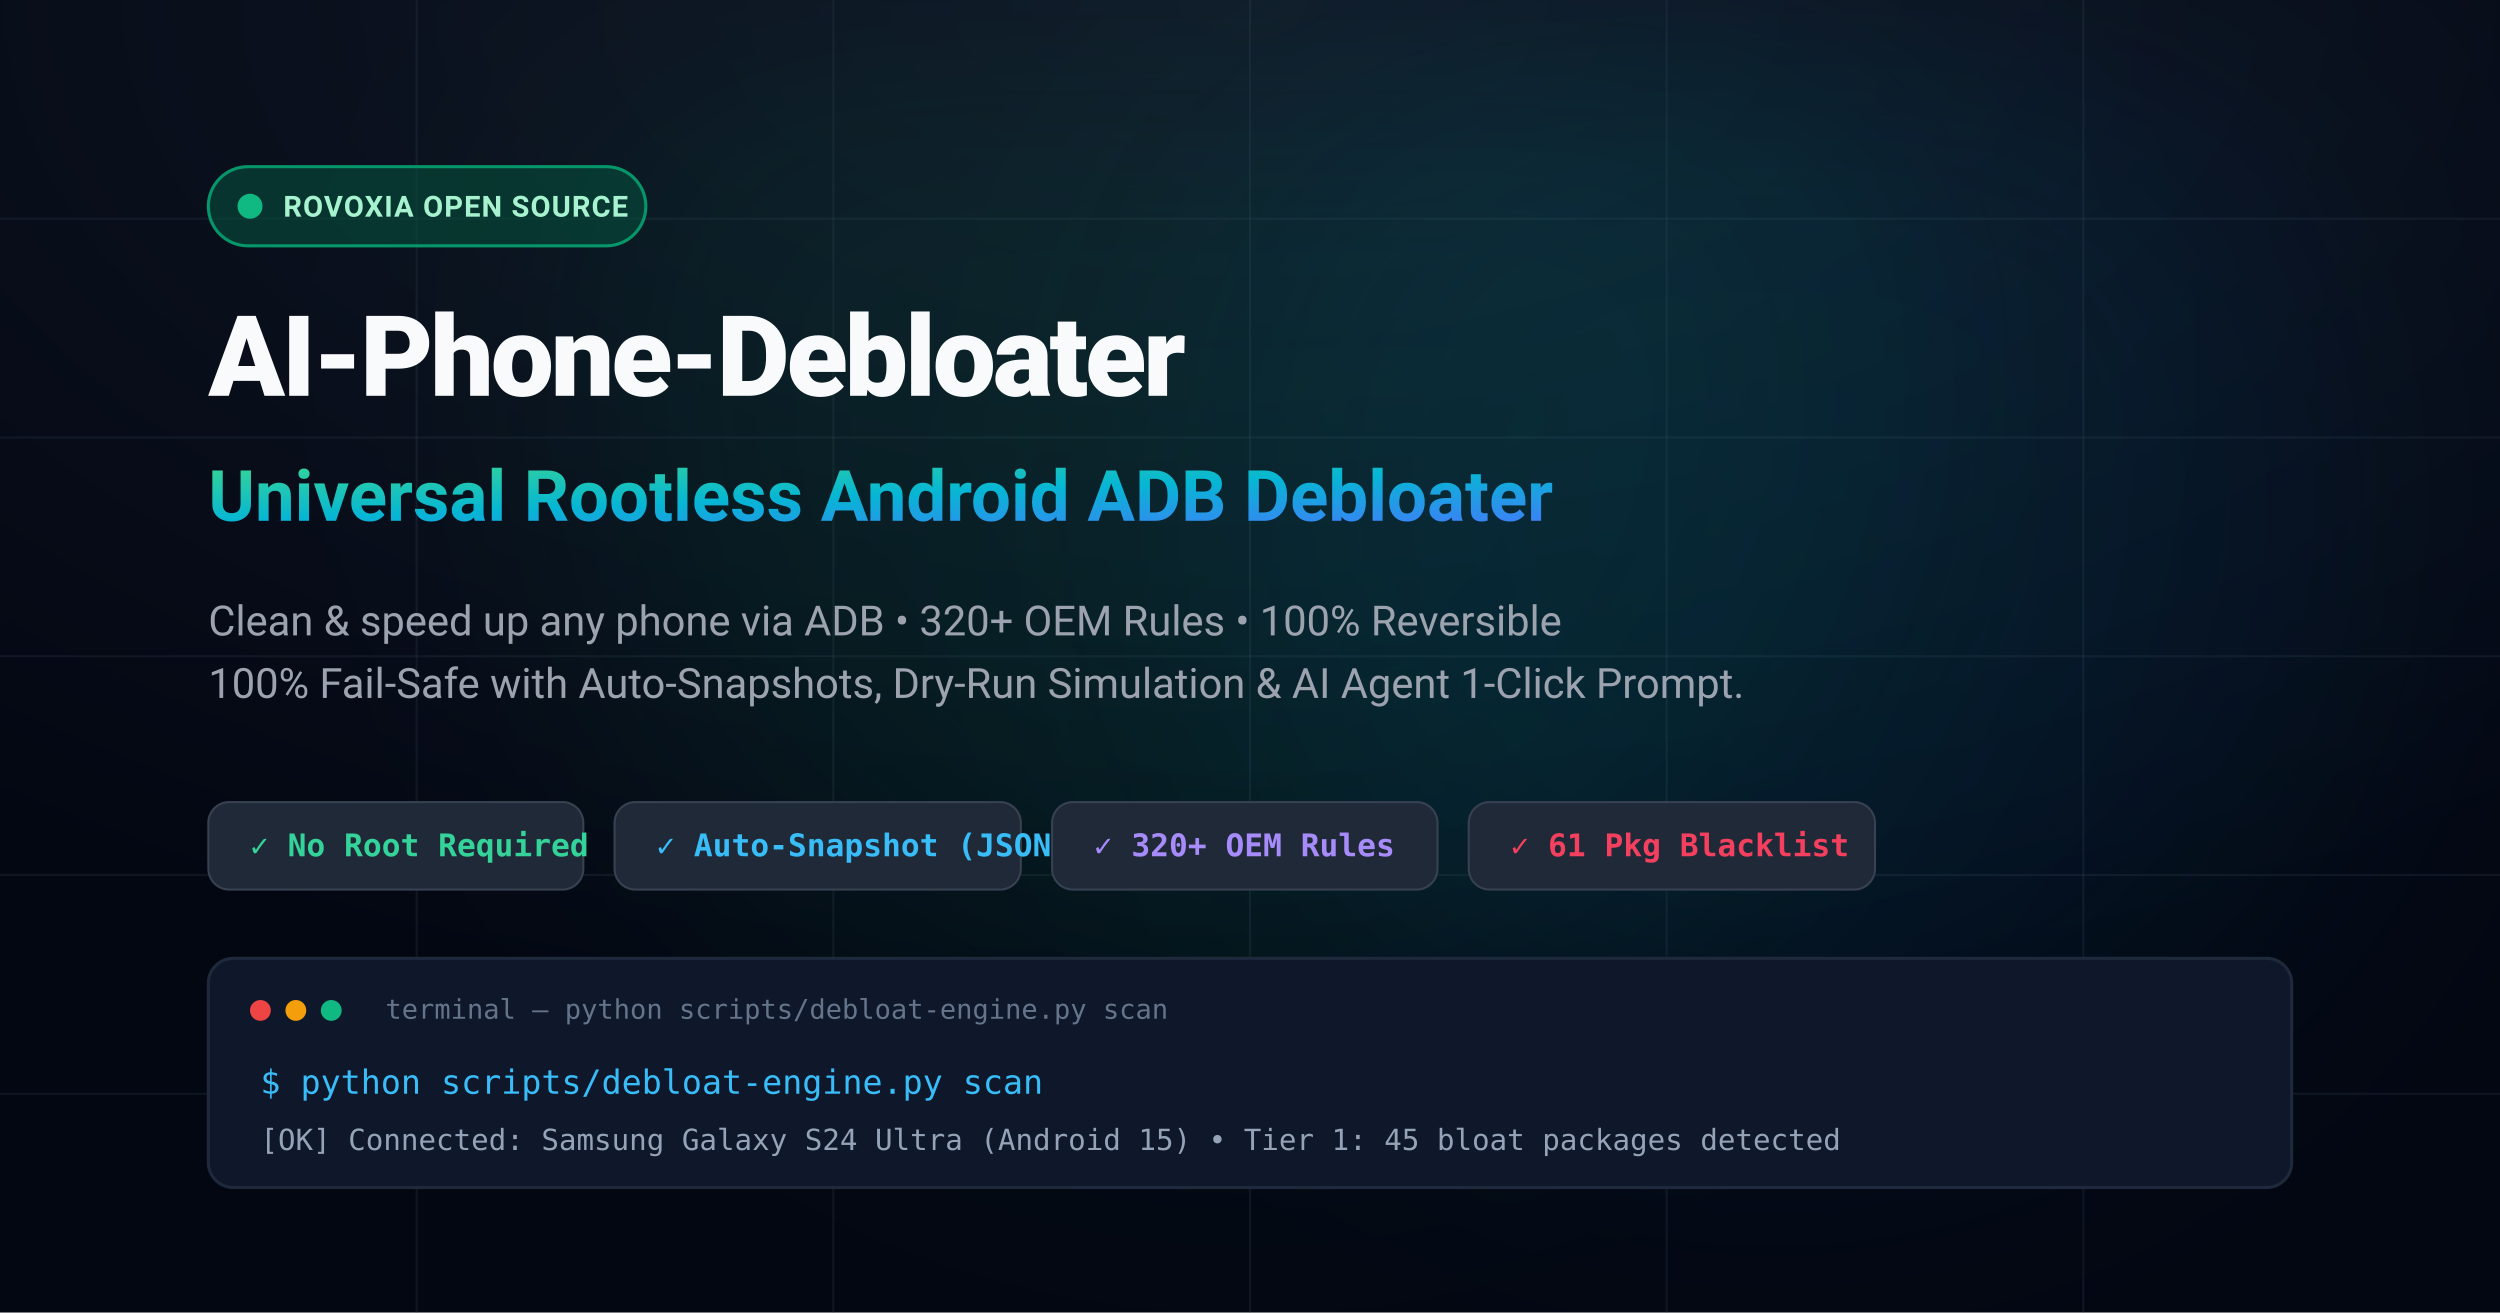
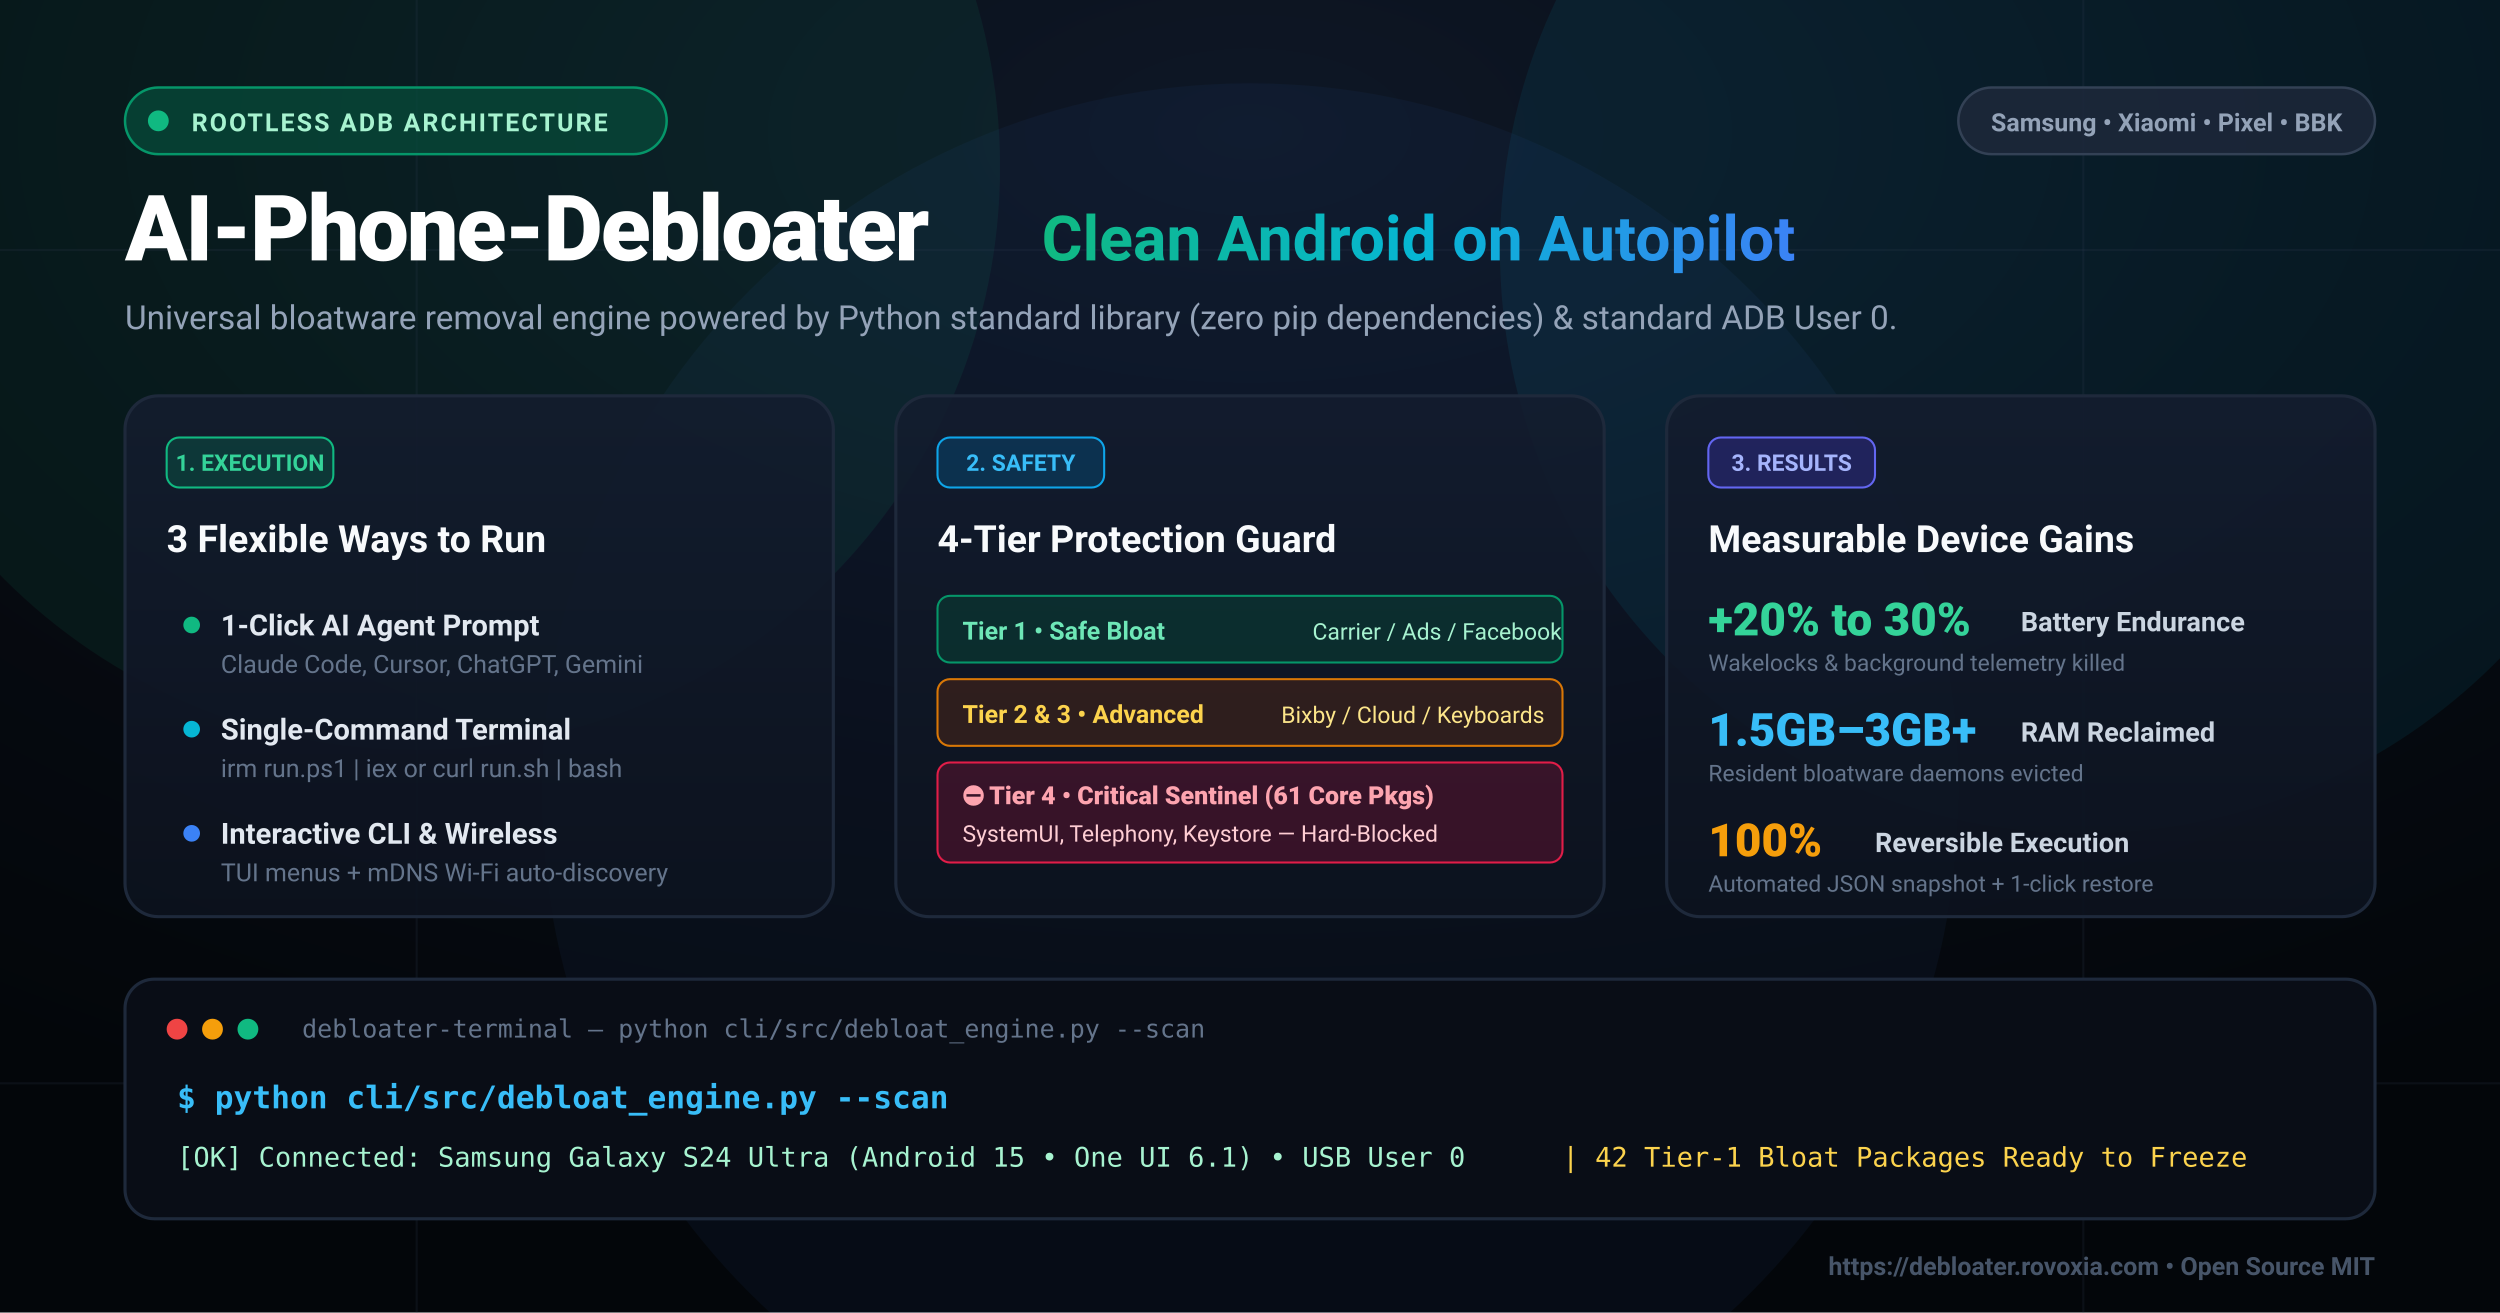
<svg xmlns="http://www.w3.org/2000/svg" viewBox="0 0 1200 630" width="1200" height="630">
  <defs>
-     <radialGradient id="bgGrad" cx="50%" cy="0%" r="80%" fx="50%" fy="0%">
-       <stop offset="0%" stop-color="#111827" />
-       <stop offset="100%" stop-color="#030712" />
+     <radialGradient id="bgGrad" cx="50%" cy="10%" r="85%" fx="50%" fy="10%">
+       <stop offset="0%" stop-color="#0e1726" />
+       <stop offset="60%" stop-color="#070b12" />
+       <stop offset="100%" stop-color="#03060a" />
    </radialGradient>
-     <linearGradient id="brandGrad" x1="0%" y1="0%" x2="100%" y2="100%">
-       <stop offset="0%" stop-color="#34d399" />
+     <linearGradient id="brandGrad" x1="0%" y1="0%" x2="100%" y2="0%">
+       <stop offset="0%" stop-color="#10b981" />
      <stop offset="50%" stop-color="#06b6d4" />
      <stop offset="100%" stop-color="#3b82f6" />
    </linearGradient>
    <linearGradient id="cardGrad" x1="0%" y1="0%" x2="0%" y2="100%">
-       <stop offset="0%" stop-color="#1f2937" stop-opacity="0.8" />
-       <stop offset="100%" stop-color="#111827" stop-opacity="0.9" />
+       <stop offset="0%" stop-color="#131c2e" stop-opacity="0.9" />
+       <stop offset="100%" stop-color="#0c121e" stop-opacity="0.9" />
    </linearGradient>
  </defs>
  <rect width="1200" height="630" fill="url(#bgGrad)" />
-   <g stroke="#374151" stroke-opacity="0.25" stroke-width="1">
-     <line x1="0" y1="105" x2="1200" y2="105" />
-     <line x1="0" y1="210" x2="1200" y2="210" />
-     <line x1="0" y1="315" x2="1200" y2="315" />
-     <line x1="0" y1="420" x2="1200" y2="420" />
-     <line x1="0" y1="525" x2="1200" y2="525" />
+   <circle cx="200" cy="80" r="280" fill="#10b981" opacity="0.08" />
+   <circle cx="1000" cy="120" r="280" fill="#06b6d4" opacity="0.08" />
+   <circle cx="600" cy="380" r="340" fill="#3b82f6" opacity="0.05" />
+   <g stroke="#334155" stroke-opacity="0.18" stroke-width="1">
+     <line x1="0" y1="120" x2="1200" y2="120" />
+     <line x1="0" y1="520" x2="1200" y2="520" />
    <line x1="200" y1="0" x2="200" y2="630" />
-     <line x1="400" y1="0" x2="400" y2="630" />
-     <line x1="600" y1="0" x2="600" y2="630" />
-     <line x1="800" y1="0" x2="800" y2="630" />
    <line x1="1000" y1="0" x2="1000" y2="630" />
  </g>
-   <circle cx="600" cy="180" r="320" fill="#059669" opacity="0.12" filter="blur(80px)" />
-   <circle cx="850" cy="240" r="280" fill="#0284c7" opacity="0.10" filter="blur(80px)" />
-   <g transform="translate(100, 80)">
-     <rect width="210" height="38" rx="19" fill="#064e3b" fill-opacity="0.6" stroke="#059669" stroke-width="1.5" />
-     <circle cx="20" cy="19" r="6" fill="#10b981" />
-     <text x="36" y="24" fill="#a7f3d0" font-family="-apple-system, BlinkMacSystemFont, 'Segoe UI', Roboto, sans-serif" font-size="14" font-weight="600" letter-spacing="0.5">ROVOXIA OPEN SOURCE</text>
+   <g transform="translate(60, 42)">
+     <rect width="260" height="32" rx="16" fill="#064e3b" fill-opacity="0.7" stroke="#059669" stroke-width="1.2" />
+     <circle cx="16" cy="16" r="5" fill="#10b981" />
+     <text x="32" y="21" fill="#a7f3d0" font-family="-apple-system, BlinkMacSystemFont, 'Segoe UI', Roboto, sans-serif" font-size="12" font-weight="700" letter-spacing="1">ROOTLESS ADB ARCHITECTURE</text>
  </g>
-   <text x="100" y="190" fill="#f9fafb" font-family="-apple-system, BlinkMacSystemFont, 'Segoe UI', Roboto, sans-serif" font-size="54" font-weight="800" letter-spacing="-1.5">
+   <g transform="translate(940, 42)">
+     <rect width="200" height="32" rx="16" fill="#1e293b" fill-opacity="0.8" stroke="#334155" stroke-width="1.2" />
+     <text x="100" y="21" fill="#94a3b8" font-family="-apple-system, BlinkMacSystemFont, 'Segoe UI', Roboto, sans-serif" font-size="12" font-weight="600" text-anchor="middle">Samsung • Xiaomi • Pixel • BBK</text>
+   </g>
+   <text x="60" y="125" fill="#ffffff" font-family="-apple-system, BlinkMacSystemFont, 'Segoe UI', Roboto, sans-serif" font-size="44" font-weight="800" letter-spacing="-1">
    AI-Phone-Debloater
  </text>
-   <text x="100" y="250" fill="url(#brandGrad)" font-family="-apple-system, BlinkMacSystemFont, 'Segoe UI', Roboto, sans-serif" font-size="34" font-weight="700">
-     Universal Rootless Android ADB Debloater
+   <text x="500" y="125" fill="url(#brandGrad)" font-family="-apple-system, BlinkMacSystemFont, 'Segoe UI', Roboto, sans-serif" font-size="30" font-weight="700">
+     Clean Android on Autopilot
  </text>
-   <text x="100" y="305" fill="#9ca3af" font-family="-apple-system, BlinkMacSystemFont, 'Segoe UI', Roboto, sans-serif" font-size="20" font-weight="400">
-     Clean &amp; speed up any phone via ADB • 320+ OEM Rules • 100% Reversible
+   <text x="60" y="158" fill="#94a3b8" font-family="-apple-system, BlinkMacSystemFont, 'Segoe UI', Roboto, sans-serif" font-size="16" font-weight="400">
+     Universal bloatware removal engine powered by Python standard library (zero pip dependencies) &amp; standard ADB User 0.
  </text>
-   <text x="100" y="335" fill="#9ca3af" font-family="-apple-system, BlinkMacSystemFont, 'Segoe UI', Roboto, sans-serif" font-size="20" font-weight="400">
-     100% Fail-Safe with Auto-Snapshots, Dry-Run Simulation &amp; AI Agent 1-Click Prompt.
+   <g transform="translate(60, 190)">
+     <rect width="340" height="250" rx="16" fill="url(#cardGrad)" stroke="#1e293b" stroke-width="1.5" />
+     <rect x="20" y="20" width="80" height="24" rx="6" fill="#047857" fill-opacity="0.3" stroke="#10b981" stroke-width="1" />
+     <text x="60" y="36" fill="#34d399" font-family="-apple-system, BlinkMacSystemFont, 'Segoe UI', Roboto, sans-serif" font-size="11" font-weight="700" text-anchor="middle">1. EXECUTION</text>
+     <text x="20" y="75" fill="#f8fafc" font-family="-apple-system, BlinkMacSystemFont, 'Segoe UI', Roboto, sans-serif" font-size="18" font-weight="700">3 Flexible Ways to Run</text>
+     <circle cx="32" cy="110" r="4" fill="#10b981" />
+     <text x="46" y="115" fill="#e2e8f0" font-family="-apple-system, BlinkMacSystemFont, 'Segoe UI', Roboto, sans-serif" font-size="14" font-weight="600">1-Click AI Agent Prompt</text>
+     <text x="46" y="133" fill="#64748b" font-family="-apple-system, BlinkMacSystemFont, 'Segoe UI', Roboto, sans-serif" font-size="12">Claude Code, Cursor, ChatGPT, Gemini</text>
+     <circle cx="32" cy="160" r="4" fill="#06b6d4" />
+     <text x="46" y="165" fill="#e2e8f0" font-family="-apple-system, BlinkMacSystemFont, 'Segoe UI', Roboto, sans-serif" font-size="14" font-weight="600">Single-Command Terminal</text>
+     <text x="46" y="183" fill="#64748b" font-family="-apple-system, BlinkMacSystemFont, 'Segoe UI', Roboto, sans-serif" font-size="12">irm run.ps1 | iex  or  curl run.sh | bash</text>
+     <circle cx="32" cy="210" r="4" fill="#3b82f6" />
+     <text x="46" y="215" fill="#e2e8f0" font-family="-apple-system, BlinkMacSystemFont, 'Segoe UI', Roboto, sans-serif" font-size="14" font-weight="600">Interactive CLI &amp; Wireless</text>
+     <text x="46" y="233" fill="#64748b" font-family="-apple-system, BlinkMacSystemFont, 'Segoe UI', Roboto, sans-serif" font-size="12">TUI menus + mDNS Wi-Fi auto-discovery</text>
+   </g>
+   <g transform="translate(430, 190)">
+     <rect width="340" height="250" rx="16" fill="url(#cardGrad)" stroke="#1e293b" stroke-width="1.5" />
+     <rect x="20" y="20" width="80" height="24" rx="6" fill="#0369a1" fill-opacity="0.3" stroke="#0ea5e9" stroke-width="1" />
+     <text x="60" y="36" fill="#38bdf8" font-family="-apple-system, BlinkMacSystemFont, 'Segoe UI', Roboto, sans-serif" font-size="11" font-weight="700" text-anchor="middle">2. SAFETY</text>
+     <text x="20" y="75" fill="#f8fafc" font-family="-apple-system, BlinkMacSystemFont, 'Segoe UI', Roboto, sans-serif" font-size="18" font-weight="700">4-Tier Protection Guard</text>
+     <rect x="20" y="96" width="300" height="32" rx="6" fill="#064e3b" fill-opacity="0.4" stroke="#059669" stroke-width="1" />
+     <text x="32" y="117" fill="#6ee7b7" font-family="-apple-system, BlinkMacSystemFont, 'Segoe UI', Roboto, sans-serif" font-size="12" font-weight="700">Tier 1 • Safe Bloat</text>
+     <text x="200" y="117" fill="#a7f3d0" font-family="-apple-system, BlinkMacSystemFont, 'Segoe UI', Roboto, sans-serif" font-size="11">Carrier / Ads / Facebook</text>
+     <rect x="20" y="136" width="300" height="32" rx="6" fill="#78350f" fill-opacity="0.3" stroke="#d97706" stroke-width="1" />
+     <text x="32" y="157" fill="#fcd34d" font-family="-apple-system, BlinkMacSystemFont, 'Segoe UI', Roboto, sans-serif" font-size="12" font-weight="700">Tier 2 &amp; 3 • Advanced</text>
+     <text x="185" y="157" fill="#fde68a" font-family="-apple-system, BlinkMacSystemFont, 'Segoe UI', Roboto, sans-serif" font-size="11">Bixby / Cloud / Keyboards</text>
+     <rect x="20" y="176" width="300" height="48" rx="6" fill="#881337" fill-opacity="0.35" stroke="#e11d48" stroke-width="1" />
+     <text x="32" y="196" fill="#fda4af" font-family="-apple-system, BlinkMacSystemFont, 'Segoe UI', Roboto, sans-serif" font-size="12" font-weight="800">⛔ Tier 4 • Critical Sentinel (61 Core Pkgs)</text>
+     <text x="32" y="214" fill="#fecdd3" font-family="-apple-system, BlinkMacSystemFont, 'Segoe UI', Roboto, sans-serif" font-size="11">SystemUI, Telephony, Keystore — Hard-Blocked</text>
+   </g>
+   <g transform="translate(800, 190)">
+     <rect width="340" height="250" rx="16" fill="url(#cardGrad)" stroke="#1e293b" stroke-width="1.5" />
+     <rect x="20" y="20" width="80" height="24" rx="6" fill="#4338ca" fill-opacity="0.3" stroke="#6366f1" stroke-width="1" />
+     <text x="60" y="36" fill="#a5b4fc" font-family="-apple-system, BlinkMacSystemFont, 'Segoe UI', Roboto, sans-serif" font-size="11" font-weight="700" text-anchor="middle">3. RESULTS</text>
+     <text x="20" y="75" fill="#f8fafc" font-family="-apple-system, BlinkMacSystemFont, 'Segoe UI', Roboto, sans-serif" font-size="18" font-weight="700">Measurable Device Gains</text>
+     <text x="20" y="115" fill="#34d399" font-family="-apple-system, BlinkMacSystemFont, 'Segoe UI', Roboto, sans-serif" font-size="22" font-weight="800">+20% to 30%</text>
+     <text x="170" y="113" fill="#cbd5e1" font-family="-apple-system, BlinkMacSystemFont, 'Segoe UI', Roboto, sans-serif" font-size="13" font-weight="600">Battery Endurance</text>
+     <text x="20" y="132" fill="#64748b" font-family="-apple-system, BlinkMacSystemFont, 'Segoe UI', Roboto, sans-serif" font-size="11">Wakelocks &amp; background telemetry killed</text>
+     <text x="20" y="168" fill="#38bdf8" font-family="-apple-system, BlinkMacSystemFont, 'Segoe UI', Roboto, sans-serif" font-size="22" font-weight="800">1.5GB–3GB+</text>
+     <text x="170" y="166" fill="#cbd5e1" font-family="-apple-system, BlinkMacSystemFont, 'Segoe UI', Roboto, sans-serif" font-size="13" font-weight="600">RAM Reclaimed</text>
+     <text x="20" y="185" fill="#64748b" font-family="-apple-system, BlinkMacSystemFont, 'Segoe UI', Roboto, sans-serif" font-size="11">Resident bloatware daemons evicted</text>
+     <text x="20" y="221" fill="#f59e0b" font-family="-apple-system, BlinkMacSystemFont, 'Segoe UI', Roboto, sans-serif" font-size="22" font-weight="800">100%</text>
+     <text x="100" y="219" fill="#cbd5e1" font-family="-apple-system, BlinkMacSystemFont, 'Segoe UI', Roboto, sans-serif" font-size="13" font-weight="600">Reversible Execution</text>
+     <text x="20" y="238" fill="#64748b" font-family="-apple-system, BlinkMacSystemFont, 'Segoe UI', Roboto, sans-serif" font-size="11">Automated JSON snapshot + 1-click restore</text>
+   </g>
+   <g transform="translate(60, 470)">
+     <rect width="1080" height="115" rx="14" fill="#090d16" stroke="#1e293b" stroke-width="1.5" />
+     <circle cx="25" cy="24" r="5" fill="#ef4444" />
+     <circle cx="42" cy="24" r="5" fill="#f59e0b" />
+     <circle cx="59" cy="24" r="5" fill="#10b981" />
+     <text x="85" y="28" fill="#64748b" font-family="monospace" font-size="12">debloater-terminal — python cli/src/debloat_engine.py --scan</text>
+     <text x="25" y="62" fill="#38bdf8" font-family="monospace" font-size="15" font-weight="700">$ python cli/src/debloat_engine.py --scan</text>
+     <text x="25" y="90" fill="#a7f3d0" font-family="monospace" font-size="13">[OK] Connected: Samsung Galaxy S24 Ultra (Android 15 • One UI 6.1) • USB User 0</text>
+     <text x="690" y="90" fill="#fcd34d" font-family="monospace" font-size="13">| 42 Tier-1 Bloat Packages Ready to Freeze</text>
+   </g>
+   <text x="1140" y="612" fill="#475569" font-family="-apple-system, BlinkMacSystemFont, 'Segoe UI', Roboto, sans-serif" font-size="12" font-weight="600" text-anchor="end">
+     https://debloater.rovoxia.com • Open Source MIT
  </text>
-   <g transform="translate(100, 385)">
-     <rect x="0" y="0" width="180" height="42" rx="10" fill="#1f2937" stroke="#374151" stroke-width="1" />
-     <text x="20" y="26" fill="#34d399" font-family="monospace" font-size="15" font-weight="600">✓ No Root Required</text>
-     <rect x="195" y="0" width="195" height="42" rx="10" fill="#1f2937" stroke="#374151" stroke-width="1" />
-     <text x="215" y="26" fill="#38bdf8" font-family="monospace" font-size="15" font-weight="600">✓ Auto-Snapshot (JSON)</text>
-     <rect x="405" y="0" width="185" height="42" rx="10" fill="#1f2937" stroke="#374151" stroke-width="1" />
-     <text x="425" y="26" fill="#a78bfa" font-family="monospace" font-size="15" font-weight="600">✓ 320+ OEM Rules</text>
-     <rect x="605" y="0" width="195" height="42" rx="10" fill="#1f2937" stroke="#374151" stroke-width="1" />
-     <text x="625" y="26" fill="#f43f5e" font-family="monospace" font-size="15" font-weight="600">✓ 61 Pkg Blacklist</text>
-   </g>
-   <g transform="translate(100, 460)">
-     <rect width="1000" height="110" rx="12" fill="#0f172a" stroke="#1e293b" stroke-width="1.5" />
-     <circle cx="25" cy="25" r="5" fill="#ef4444" />
-     <circle cx="42" cy="25" r="5" fill="#f59e0b" />
-     <circle cx="59" cy="25" r="5" fill="#10b981" />
-     <text x="85" y="29" fill="#64748b" font-family="monospace" font-size="13">terminal — python scripts/debloat-engine.py scan</text>
-     <text x="25" y="65" fill="#38bdf8" font-family="monospace" font-size="16">$ python scripts/debloat-engine.py scan</text>
-     <text x="25" y="92" fill="#94a3b8" font-family="monospace" font-size="14">[OK] Connected: Samsung Galaxy S24 Ultra (Android 15) • Tier 1: 45 bloat packages detected</text>
-   </g>
</svg>
